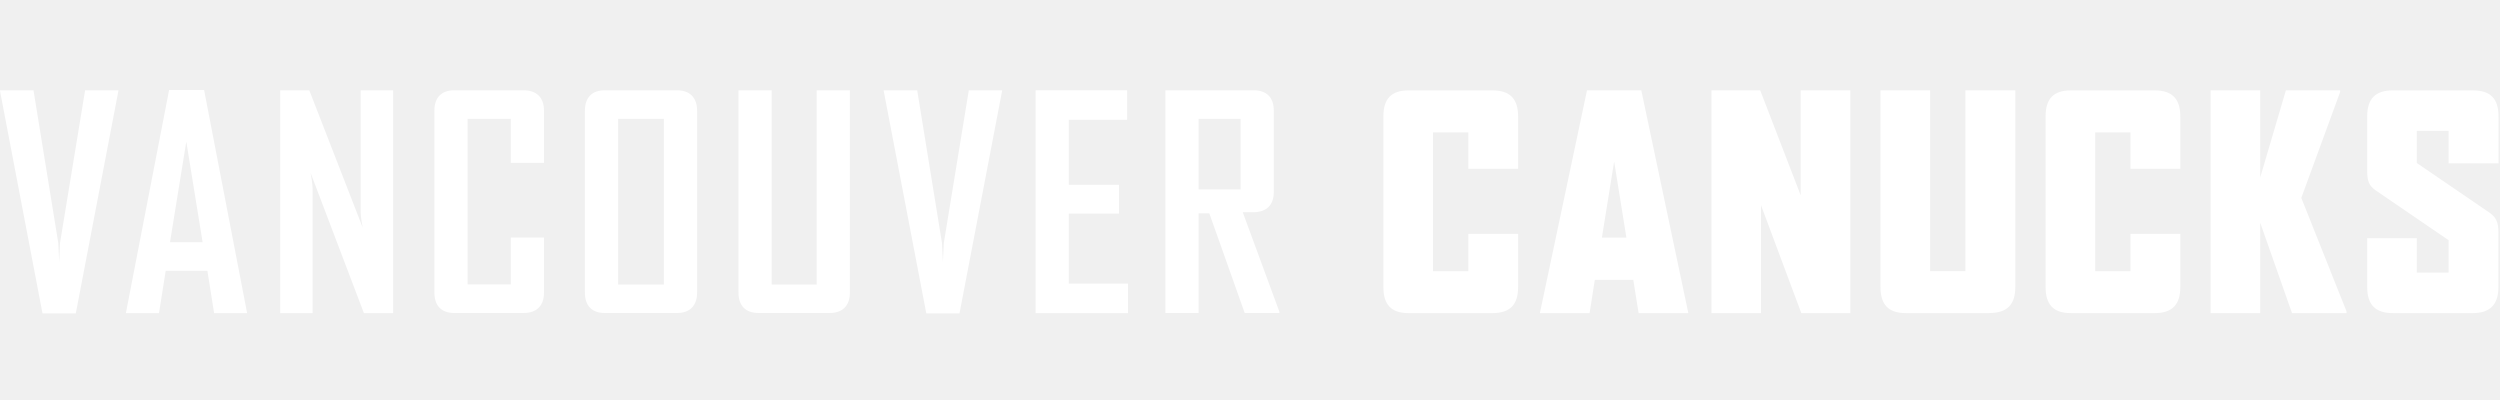
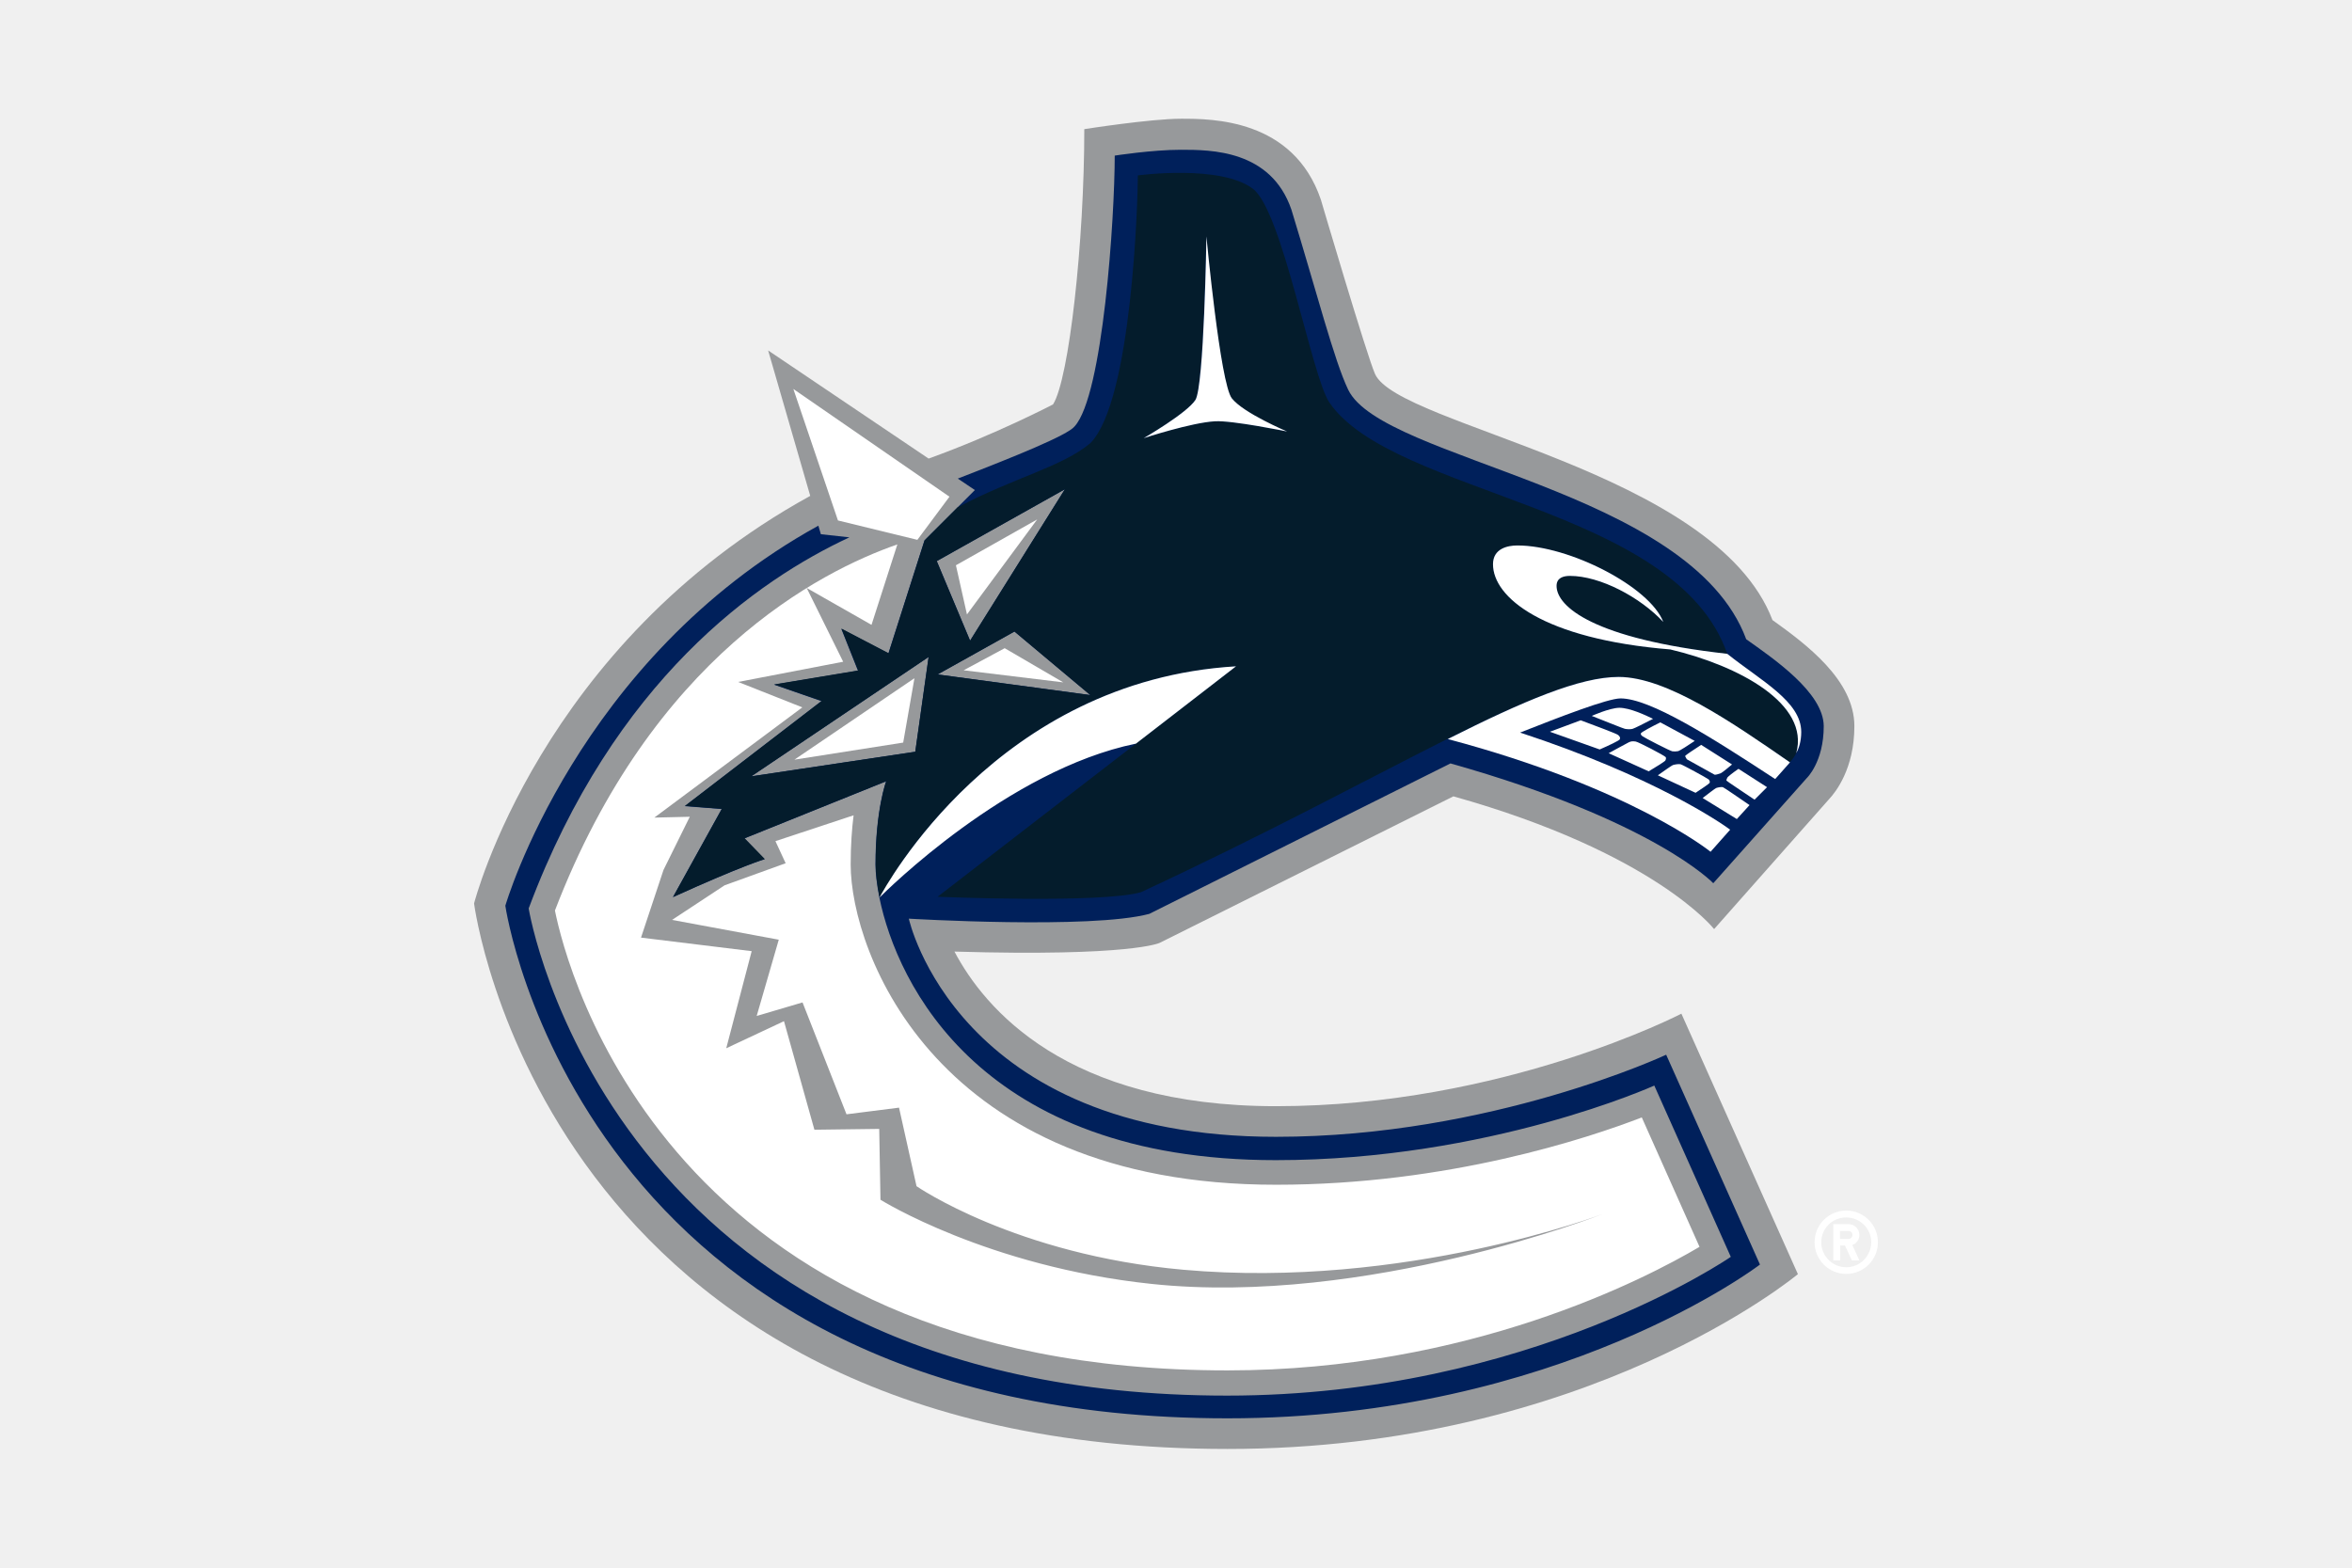
- <svg xmlns="http://www.w3.org/2000/svg" width="250" height="40" viewBox="0 0 250 40" fill="none">
-   <path d="M149.25 31.31H140.85C139.13 31.31 138.34 30.46 138.34 28.72V11.63C138.34 9.88 139.13 9.04 140.85 9.04H149.25C151 9.04 151.81 9.89 151.81 11.63V16.88H146.83V13.24H143.3V27.12H146.83V23.39H151.81V28.72C151.81 30.47 151 31.31 149.25 31.31Z" fill="white" />
-   <path d="M163.86 31.31L163.33 27.99H159.48L158.96 31.31H154V31.25L158.7 9.03H164.13L168.82 31.25V31.31H163.86ZM161.41 16.18L160.19 23.76H162.64L161.42 16.18H161.41Z" fill="white" />
-   <path d="M180.13 31.31L176.1 20.52V31.31H171.15V9.03H176.02L180.07 19.53V9.03H185.03V31.31H180.13Z" fill="white" />
-   <path d="M198.96 31.31H190.59C188.84 31.31 188.05 30.46 188.05 28.72V9.03H193.01V27.11H196.54V9.03H201.53V28.71C201.53 30.46 200.71 31.3 198.96 31.3" fill="white" />
-   <path d="M215.47 31.31H207.07C205.35 31.31 204.56 30.46 204.56 28.72V11.63C204.56 9.88 205.35 9.04 207.07 9.04H215.47C217.22 9.04 218.03 9.89 218.03 11.63V16.88H213.05V13.24H209.52V27.12H213.05V23.39H218.03V28.72C218.03 30.47 217.21 31.31 215.47 31.31Z" fill="white" />
-   <path d="M229.2 31.31L226.02 22.27V31.31H221.06V9.03H226.02V17.75L228.59 9.03H234.01V9.21L230.13 19.79L234.65 31.13V31.31H229.2Z" fill="white" />
-   <path d="M247.28 31.31H239.26C237.54 31.31 236.72 30.46 236.72 28.72V23.82H241.68V27.26H244.86V24.02L237.57 19.04C236.9 18.57 236.72 18.1 236.72 17.11V11.63C236.72 9.88 237.54 9.04 239.26 9.04H247.31C249.03 9.04 249.85 9.86 249.85 11.61V16.33H244.86V13.09H241.68V16.3L248.94 21.26C249.61 21.73 249.84 22.22 249.84 23.21V28.72C249.84 30.47 248.99 31.31 247.27 31.31" fill="white" />
-   <path d="M6 24.31L5.92 26.2L5.83 24.31L3.35 9.03H0V9.09L4.25 31.34H7.58L11.84 9.09V9.03H8.51L6 24.31Z" fill="white" />
-   <path d="M16.91 9L12.6 31.25V31.31H15.9L16.57 27.08H20.74L21.41 31.31H24.7V31.25L20.41 9H16.91ZM17 24.22L18.63 14.16L20.26 24.22H16.99H17Z" fill="white" />
-   <path d="M36.06 21.16C36.06 21.74 36.27 22.76 36.27 22.76L30.93 9.03H28.02V31.31H31.26V18.89C31.26 18.31 31.06 17.29 31.06 17.29L36.39 31.31H39.31V9.03H36.07V21.16H36.06Z" fill="white" />
-   <path d="M52.36 9.03H45.42C44.14 9.03 43.44 9.76 43.44 11.07V29.26C43.44 30.57 44.14 31.3 45.42 31.3H52.36C53.67 31.3 54.4 30.57 54.4 29.26V23.75H51.08V28.44H46.76V11.89H51.08V16.29H54.4V11.07C54.4 9.76 53.67 9.03 52.36 9.03Z" fill="white" />
-   <path d="M67.7 9.03H60.47C59.19 9.03 58.49 9.76 58.49 11.07V29.26C58.49 30.57 59.19 31.3 60.47 31.3H67.7C68.98 31.3 69.71 30.57 69.71 29.26V11.07C69.71 9.76 68.98 9.03 67.7 9.03ZM66.39 28.45H61.81V11.89H66.39V28.45Z" fill="white" />
-   <path d="M81.66 28.45H77.17V9.03H73.85V29.26C73.85 30.57 74.55 31.3 75.86 31.3H82.95C84.26 31.3 84.99 30.57 84.99 29.26V9.03H81.67V28.45H81.66Z" fill="white" />
-   <path d="M94.38 24.31L94.29 26.2L94.2 24.31L91.72 9.03H88.37V9.09L92.63 31.34H95.95L100.21 9.09V9.03H96.88L94.38 24.31Z" fill="white" />
-   <path d="M106.88 21.36H111.9V18.48H106.88V11.98H112.71V9.03H103.56V31.31H112.8V28.36H106.88V21.36Z" fill="white" />
-   <path d="M124.26 21.22H125.4C126.68 21.19 127.38 20.49 127.38 19.18V11.07C127.38 9.76 126.68 9.03 125.37 9.03H116.54V31.3H119.86V21.33H120.93L124.47 31.3H127.94V31.18L124.27 21.21L124.26 21.22ZM119.86 11.89H124.06V18.94H119.86V11.89Z" fill="white" />
+ <svg xmlns="http://www.w3.org/2000/svg" viewBox="0 0 960 640">
+   <path fill="#97999b" d="m473.365 384.905 119.857-59.801c82.088 23.053 106.417 54.187 106.417 54.187l46.956-53.081c2.552-2.722 10.293-12.335 10.293-29.773 0-18.8-19.65-33.431-33.431-43.298-23.393-61.332-152.692-79.111-162.22-100.462-3.317-7.401-22.117-71.2-22.117-71.2-11.228-33.006-44.489-33.006-56.993-33.006-12.59 0-39.556 4.254-39.556 4.254 0 46.02-6.209 102.078-12.759 112.37 0 0-23.393 12.25-50.785 22.118l-65.5-44.15 17.183 59.377C220.381 263.09 193.5 368.828 193.5 368.828s28.327 222.7 307.511 222.7c147.589 0 232.824-71.37 232.824-71.37l-47.551-106.331s-72.646 37.769-165.453 37.769c-85.575 0-119.006-39.895-131.255-63.118 72.475 2.126 83.789-3.573 83.789-3.573" />
+   <path fill="#00205b" d="M712.739 260.964c-22.798-61.587-148.609-72.816-162.475-101.908-5.614-11.654-12.76-39.471-23.138-73.412-8.336-24.499-32.92-24.499-45.169-24.499-11.739 0-26.966 2.382-26.966 2.382 0 25.094-4.764 97.996-16.418 110.585-2.892 3.573-24.328 12.25-47.636 21.267l6.975 4.678-7.145 7.146-13.441 13.44-14.716 46.105-19.225-10.037 6.805 17.098-34.281 5.699 19.395 6.72-55.803 42.873 15.057 1.19-19.906 35.984c28.667-13.015 37.429-15.482 37.429-15.482l-8.251-8.507 57.844-23.308s-4.338 11.569-4.338 34.027c0 3.232.51 7.996 1.616 13.525 7.146 34.962 41.257 107.097 161.794 107.097 87.192 0 154.479-30.453 154.479-30.453l31.219 69.924s-81.833 56.653-205.603 56.653c-252.984 0-285.054-198.883-285.054-198.883 34.877-93.316 93.572-134.148 130.916-151.501l-11.654-1.276-1.021-3.488c-98.591 54.357-127.768 155.16-127.768 155.16s30.028 209.26 294.751 209.26c135.424 0 217.342-62.778 217.342-62.778l-38.28-85.661S608.534 464.1 520.832 464.1c-130.575 0-149.885-89.063-149.885-89.063s74.347 4.423 98.166-1.957l122.919-61.417c83.279 23.478 107.267 48.912 107.267 48.912l38.11-42.872s6.975-6.551 6.975-21.267c-.085-13.78-20.671-27.646-31.644-35.472M445.038 283.76l-62.353-8.421 31.389-17.523zm-10.378-84.044-38.704 61.842-13.611-32.495zm-128.023 117.22 72.39-48.743-5.444 38.705z" />
+   <path fill="#fff" d="m368.649 303.157 4.594-26.286-48.998 33.26zm24.669-29.518 40.661 4.934-23.903-13.951zm-3.147-42.873 4.508 20.075 28.667-38.79z" />
+   <path fill="#fff" d="m281.543 333.439-14.461.34 60.396-45-26.2-10.377 42.873-8.252-14.887-30.113 26.456 15.057 10.548-32.836c-31.815 11.059-100.122 46.106-139.763 149.46 4.764 23.734 46.191 187.74 274.506 187.74 98.591 0 170.556-37.344 192.673-50.444l-23.563-52.826c-21.862 8.422-78.941 27.476-149.204 27.476-138.827.085-173.704-95.018-173.704-130.745 0-7.911.51-14.631 1.191-20.076l-31.899 10.549 4.168 9.016-24.924 9.017-21.437 14.12 43.554 8.082-9.017 31.134 18.714-5.53 17.949 45.68 21.436-2.721 7.146 32.07s40.406 27.986 108.883 34.11c90.425 8.082 171.322-22.797 171.322-22.797s-96.464 37.855-184.252 28.582c-67.031-7.06-110.67-34.366-110.67-34.366l-.51-28.922-26.455.34-12.42-44.32-23.563 11.059 10.378-39.64-45.17-5.53 9.187-27.645zm92.891-113.052 13.1-17.608-63.714-43.98 18.204 53.677zM753.57 494.212c-7.145 0-12.93 5.785-12.93 12.93s5.785 12.93 12.93 12.93 12.93-5.784 12.93-12.93-5.784-12.93-12.93-12.93m0 23.138c-5.614 0-10.208-4.593-10.208-10.208s4.509-10.122 10.208-10.122c5.615 0 10.208 4.508 10.208 10.122-.085 5.7-4.593 10.208-10.208 10.208" />
+   <path fill="#fff" d="M758.929 504.167c0-2.382-1.956-4.424-4.423-4.424h-6.21v14.8h2.807v-6.038h1.957l2.807 6.039h3.062l-2.892-6.294c1.616-.511 2.892-2.127 2.892-4.083m-4.423 1.616h-3.488v-3.233h3.488a1.616 1.616 0 1 1 0 3.233" />
+   <path fill="#041c2c" d="M681.775 265.13c-52.145-4.253-72.391-21.351-72.391-34.791 0-6.465 5.955-7.656 9.953-7.656 21.266 0 54.187 16.843 59.546 31.219-9.357-10.038-25.69-18.8-38.11-18.8-2.637 0-5.444.766-5.444 4.084 0 8.42 14.972 21.606 69.669 27.73-20.926-60.395-136.445-64.65-162.39-102.588-7.23-10.548-19.14-77.92-31.134-87.192-13.185-10.123-47.041-5.53-47.041-5.53 0 9.358-2.297 92.042-19.395 109.31-11.57 9.698-30.964 13.95-54.186 26.2l-13.441 13.44-14.716 46.106-19.225-10.038 6.805 17.098-34.281 5.7 19.395 6.72-55.803 42.873 15.057 1.19-19.906 35.983c28.667-13.015 37.429-15.481 37.429-15.481l-8.251-8.507 57.844-23.308s-4.338 11.569-4.338 34.026c0 3.233.51 7.996 1.616 13.526 2.467-4.764 47.977-88.724 145.462-94.423l-40.832 31.559-80.982 62.523s66.69 2.807 83.024-1.871c51.55-23.99 92.806-46.361 125.13-62.608 31.05-15.567 53.933-25.35 69.755-25.35 19.565 0 46.7 18.885 69.923 34.877 0 0 1.447-1.191 2.637-3.743 5.615-19.99-23.392-35.642-51.38-42.277m-308.192 41.768-66.946 10.038 72.39-48.743zm61.077-107.182-38.705 61.842-13.61-32.495zm-51.975 75.623 31.389-17.524 30.964 25.945zm113.137-103.355c-9.612.596-29.092 6.89-29.092 6.89s17.523-10.122 21.096-15.566 4.508-66.777 4.508-66.777 5.615 60.056 10.378 66.096c4.764 6.04 22.458 13.525 22.458 13.525s-22.287-4.593-29.348-4.168" />
+   <path fill="#fff" d="M502.798 162.628c-4.764-6.04-10.378-66.096-10.378-66.096s-.936 61.332-4.509 66.776c-3.573 5.445-21.096 15.567-21.096 15.567s19.48-6.38 29.092-6.89c7.061-.425 29.433 4.168 29.433 4.168s-17.779-7.485-22.542-13.525M358.952 366.445c2.467-2.467 52.315-52.146 104.716-62.864l40.831-31.56c-97.485 5.785-142.995 89.745-145.547 94.424m376.244-67.627c0-12.42-16.332-20.841-30.198-31.9-54.697-6.125-69.669-19.31-69.669-27.731 0-3.318 2.808-4.083 5.445-4.083 12.419 0 28.752 8.76 38.109 18.799-5.444-14.291-38.28-31.22-59.546-31.22-3.998 0-9.952 1.277-9.952 7.657 0 13.44 20.245 30.538 72.39 34.792 27.987 6.635 56.994 22.202 51.38 42.362 1.105-2.041 2.041-4.85 2.041-8.676m-102.589-.086 20.331 7.23c3.743-1.615 7.826-3.572 8.166-4.082.255-.596.255-1.021-.595-1.786-.596-.596-9.698-3.913-15.312-6.04zm17.099-6.464c5.444 2.126 12.929 5.189 13.525 5.274.851.17 2.297.255 3.147 0 .681-.171 5.104-2.382 8.337-4.084-3.148-1.531-9.528-4.508-13.781-4.508-4.083.085-11.228 3.318-11.228 3.318m20.075 7.06c-.17.425 0 .766.68 1.276.766.595 11.314 6.04 12.165 6.125s1.531.085 2.382-.085c.595-.171 4.253-2.467 6.72-4.17l-14.036-7.57c-3.658 1.787-7.571 3.914-7.911 4.424m9.953 11.143c.255-.51.34-.85.17-1.361-.681-.765-11.144-6.21-12.25-6.38-1.191-.17-1.871-.17-2.892.34-.936.426-6.21 3.403-8.166 4.424l16.332 7.4c3.148-1.871 6.55-3.997 6.806-4.423m20.075 5.785c.425.085 1.446-.17 2.552-.596.595-.255 2.977-2.211 4.593-3.572l-12.589-7.996c-3.063 1.956-6.21 4.083-6.55 4.508 0 .085.085.425.68 1.36zm5.189 1.276c-.34.766-.425 1.02-.255 1.19.425.426 6.975 4.765 11.399 7.742l5.103-5.104-11.653-7.486c-2.127 1.446-4.424 3.233-4.594 3.658m-7.231 2.127c.256-.426.085-.936-.34-1.447-.68-.595-10.718-6.04-11.484-6.21-.85-.17-2.381.086-3.147.34-.425.17-3.403 2.213-6.125 4.169l15.397 7.146c2.637-1.702 5.444-3.658 5.699-3.998m2.723 2.04c-.426.17-3.318 2.383-5.53 4.084l13.951 8.592 5.189-5.7c-4.253-2.892-10.378-7.145-10.888-7.315-.511-.17-2.042.085-2.722.34" />
+   <path fill="#fff" d="M590.926 301.712c75.198 19.99 107.267 46.02 107.267 46.02l7.996-9.017c-3.743-2.807-31.474-21.862-85.746-39.64 16.163-6.38 35.728-13.951 41.002-13.951 11.994 0 36.663 15.567 63.118 32.92l6.04-6.805c-23.138-15.992-50.274-34.877-69.924-34.877-15.907 0-38.789 9.783-69.753 25.35" />
</svg>
